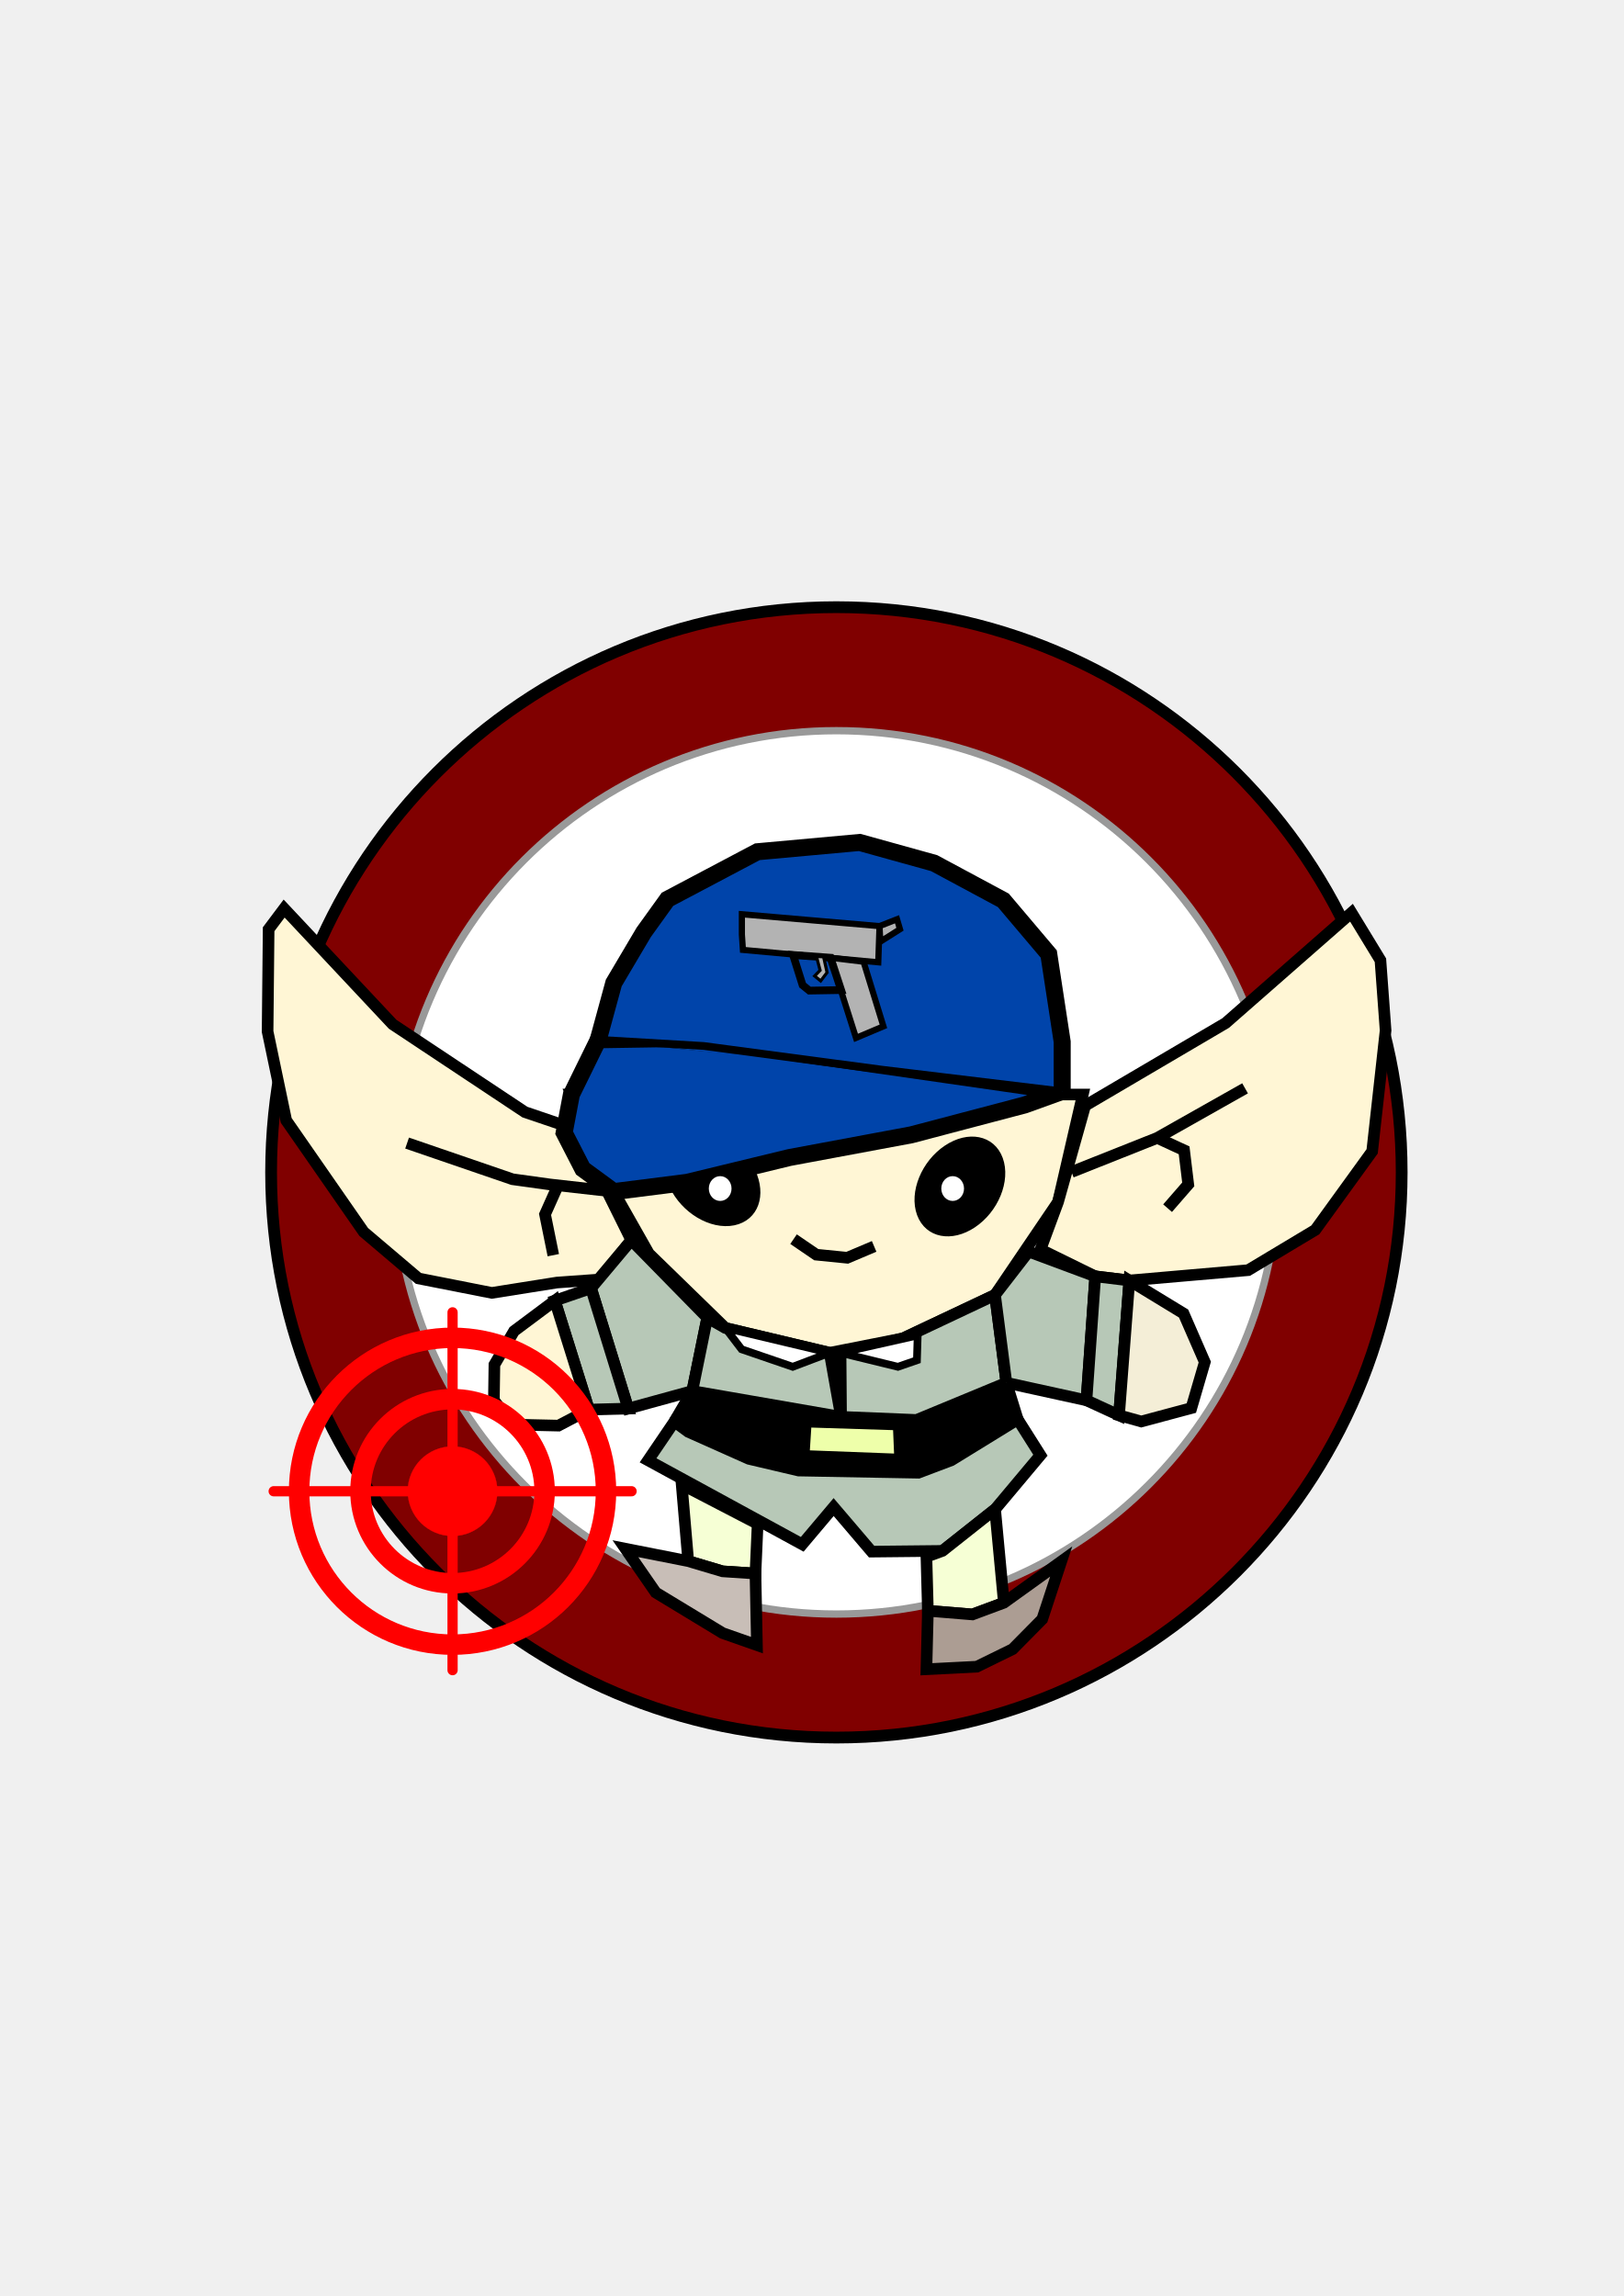
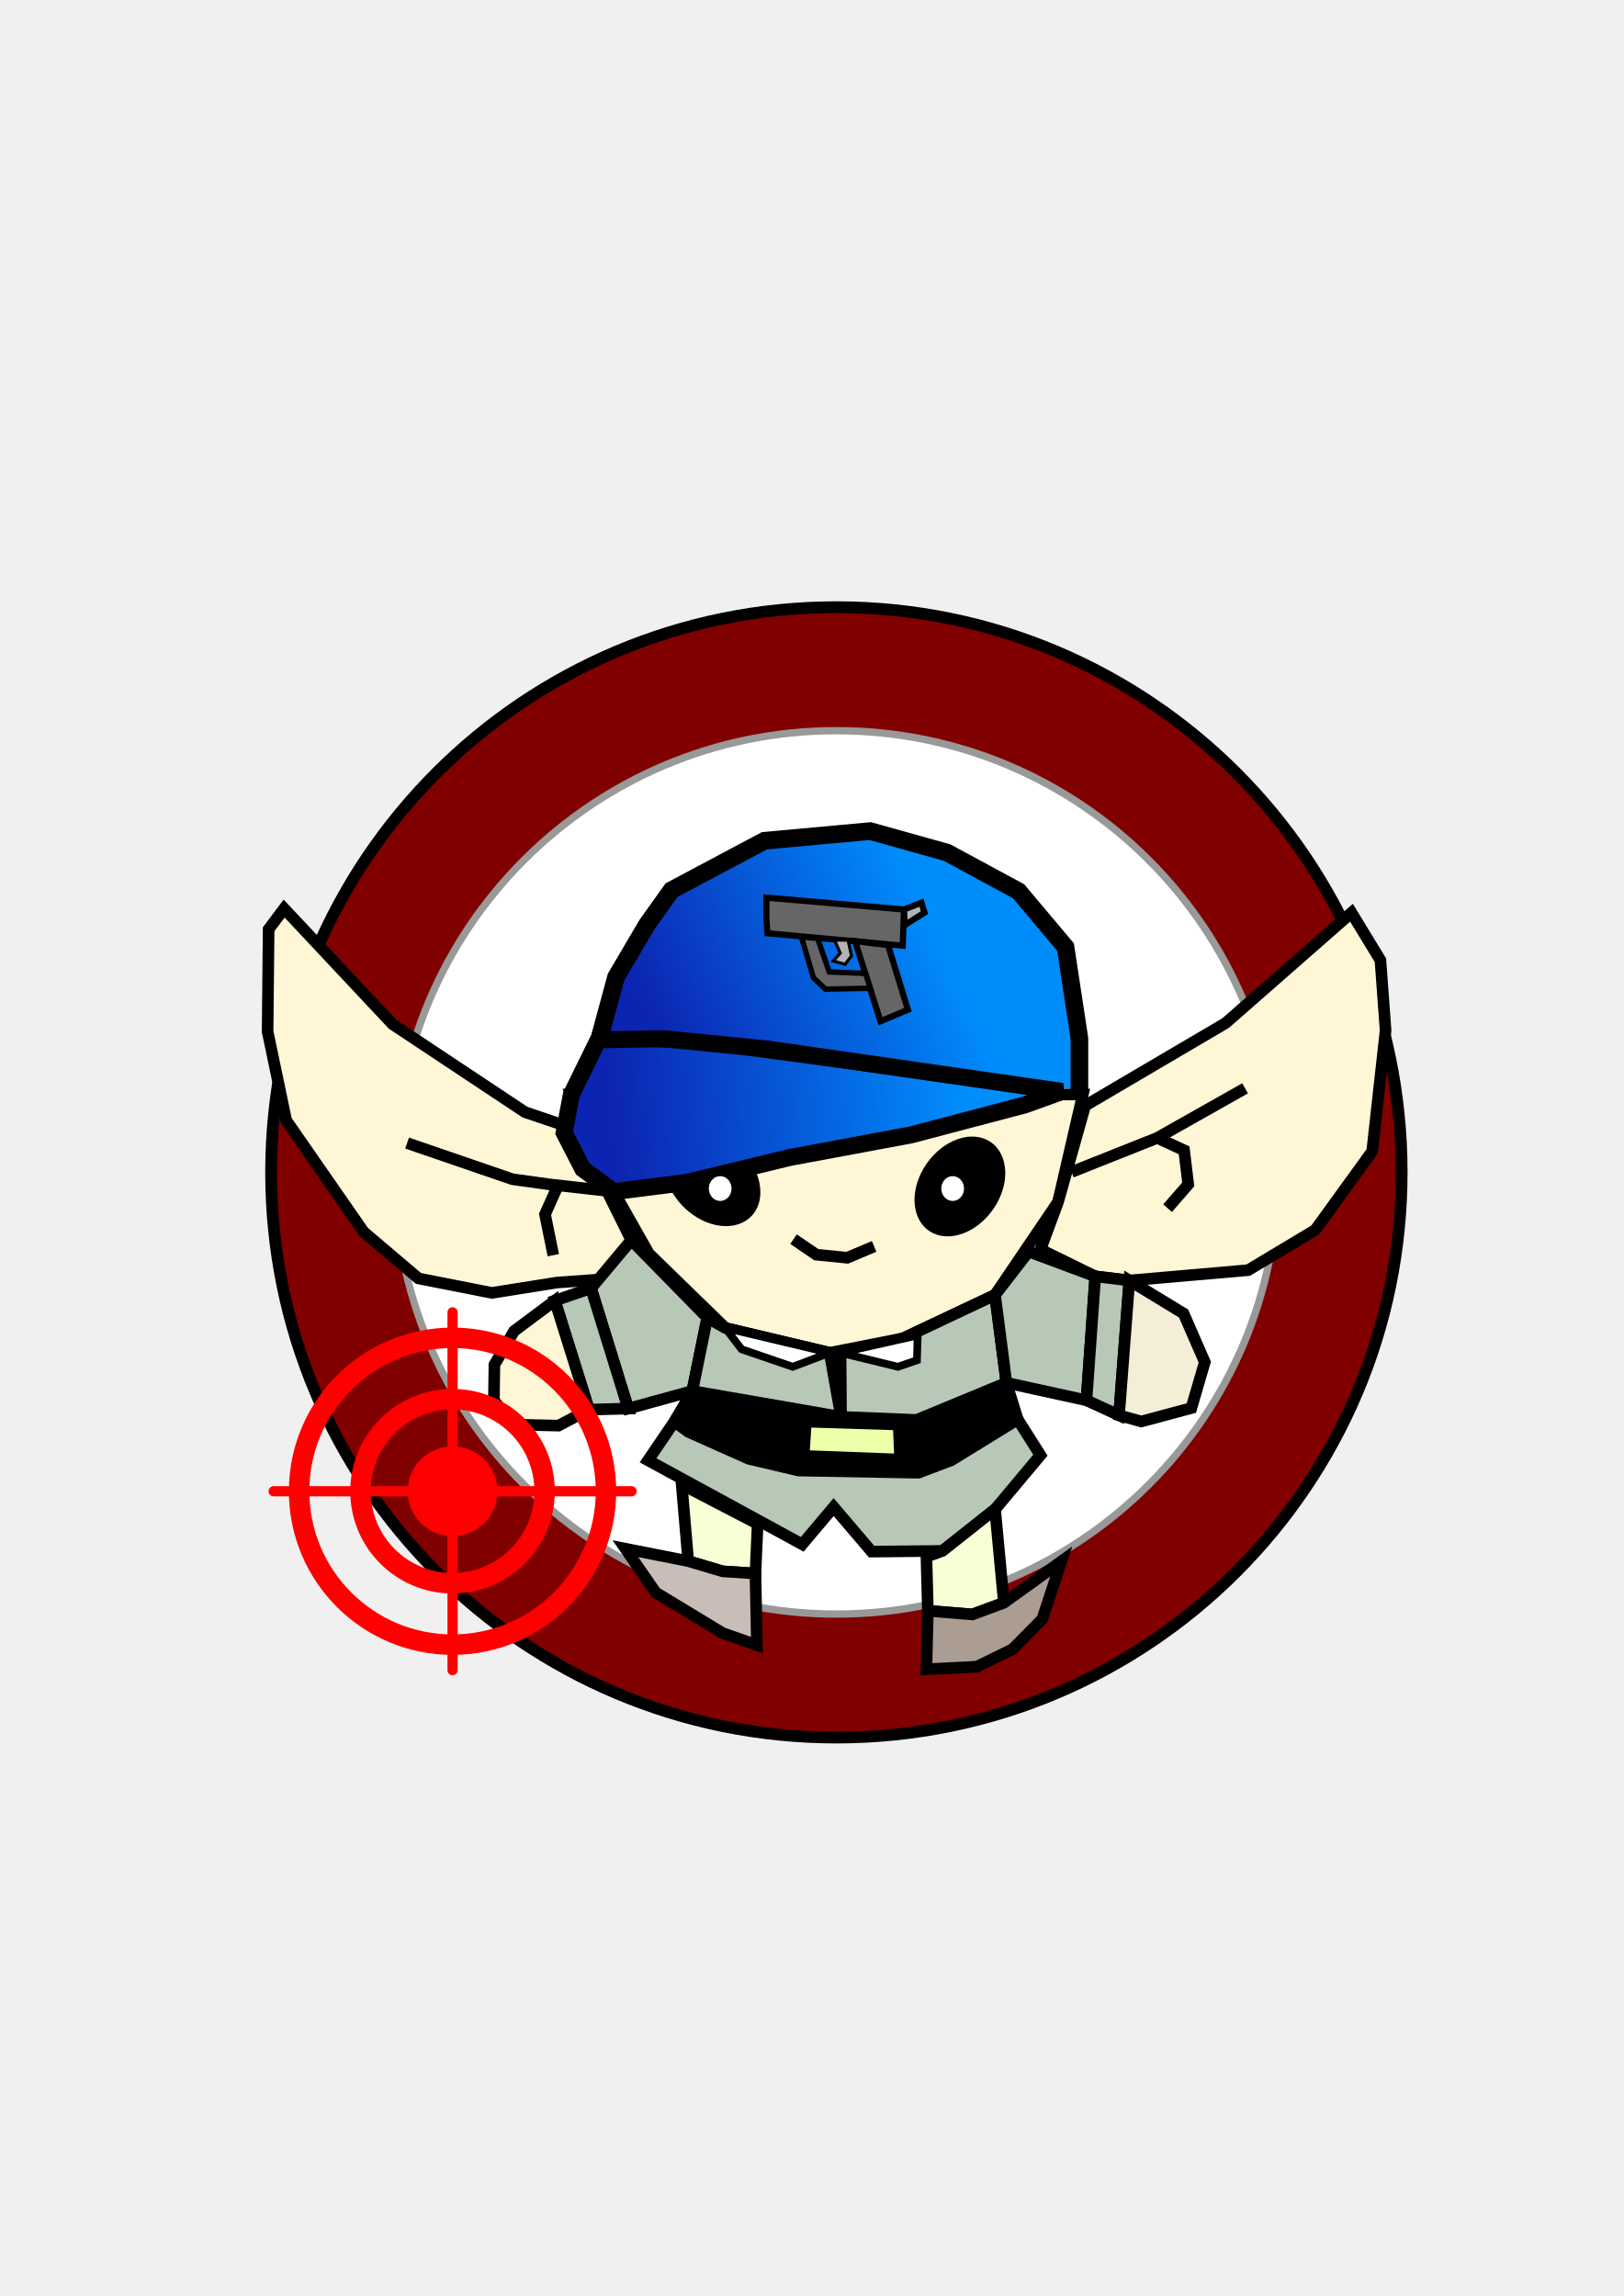
- <svg xmlns="http://www.w3.org/2000/svg" width="210mm" height="297mm" viewBox="0 0 210 297" version="1.1" id="svg8">
-   <defs id="defs2" />
+ <svg xmlns="http://www.w3.org/2000/svg" xmlns:ns1="http://www.openswatchbook.org/uri/2009/osb" xmlns:xlink="http://www.w3.org/1999/xlink" width="210mm" height="297mm" viewBox="0 0 210 297" version="1.1" id="svg8">
+   <defs id="defs2">
+     <linearGradient id="linearGradient1121">
+       <stop style="stop-color:#008dfc;stop-opacity:1" offset="0" id="stop1117" />
+       <stop style="stop-color:#0c24b2;stop-opacity:1" offset="1" id="stop1119" />
+     </linearGradient>
+     <linearGradient ns1:paint="gradient" id="linearGradient1070">
+       <stop id="stop1066" offset="0" style="stop-color:#0000fc;stop-opacity:1" />
+       <stop id="stop1068" offset="1" style="stop-color:#0000ff;stop-opacity:0;" />
+     </linearGradient>
+     <linearGradient ns1:paint="gradient" id="linearGradient961">
+       <stop id="stop1061" offset="0" style="stop-color:#de00e8;stop-opacity:1;" />
+       <stop id="stop1063" offset="1" style="stop-color:#0000ff;stop-opacity:0;" />
+     </linearGradient>
+     <linearGradient id="linearGradient961-5" ns1:paint="gradient">
+       <stop style="stop-color:#0000fc;stop-opacity:1" offset="0" id="stop957" />
+       <stop style="stop-color:#0000ff;stop-opacity:0;" offset="1" id="stop959" />
+     </linearGradient>
+     <linearGradient xlink:href="#linearGradient1121" id="linearGradient1123" x1="266.662" y1="116.516" x2="233.211" y2="132.58" gradientUnits="userSpaceOnUse" gradientTransform="matrix(1.033361,0,0,1.039855,-156.7798,-5.938922)" />
+     <linearGradient xlink:href="#linearGradient1121" id="linearGradient1147" x1="124.541" y1="142.199" x2="79.353" y2="146.357" gradientUnits="userSpaceOnUse" />
+   </defs>
  <g id="layer1">
-     <g id="g1234">
+     <g id="g1210">
      <circle r="73.111" cy="151.652" cx="108.173" id="path2276-6-7" style="opacity:1;fill:#800000;fill-opacity:1;stroke:#000000;stroke-width:1.52;stroke-miterlimit:4;stroke-dasharray:none;stroke-dashoffset:0" />
      <circle r="57.135" cy="151.652" cx="108.173" id="path2276-6" style="opacity:1;fill:#ffffff;fill-opacity:1;stroke:#999999;stroke-width:0.946;stroke-miterlimit:4;stroke-dasharray:none;stroke-dashoffset:0" />
+       <path id="path1152-3" d="m 77.601,134.047 2.071,-7.643 4.005,-6.809 3.176,-4.447 12.014,-6.392 13.671,-1.251 9.943,2.779 9.252,5.003 6.076,7.226 1.795,11.812 v 6.67" style="fill:url(#linearGradient1123);fill-opacity:1;fill-rule:evenodd;stroke:#000000;stroke-width:2.281;stroke-linecap:butt;stroke-linejoin:miter;stroke-miterlimit:4;stroke-dasharray:none;stroke-opacity:1" />
      <path id="path939" d="m 87.218,183.891 2.317,-3.955 19.243,3.341 9.755,0.401 11.626,-4.811 1.47,4.74 -8.599,5.292 -4.252,1.606 -15.497,-0.283 -6.426,-1.512 -7.843,-3.496 -1.795,-1.323" style="fill:#000000;fill-rule:evenodd;stroke:#000000;stroke-width:1.5;stroke-linecap:butt;stroke-linejoin:miter;stroke-miterlimit:4;stroke-dasharray:none;stroke-opacity:1" />
      <path id="path888" d="m 73.9,141.583 5.479,12.562 4.544,8.018 9.889,9.622 13.497,3.207 9.488,-1.871 11.893,-5.613 8.152,-12.027 3.207,-13.898 z" style="fill:#fff6d5;fill-rule:evenodd;stroke:#000000;stroke-width:1.5;stroke-linecap:butt;stroke-linejoin:miter;stroke-miterlimit:4;stroke-dasharray:none;stroke-opacity:1" />
      <path id="path890" d="m 74.568,146.126 -6.682,-2.272 -17.105,-11.359 -14.032,-14.967 -2.005,2.673 -0.134,13.23 2.405,11.493 10.023,14.433 7.083,6.014 9.488,1.871 8.419,-1.336 5.613,-0.401 4.009,-5.078 z" style="fill:#fff6d5;fill-rule:evenodd;stroke:#000000;stroke-width:1.5;stroke-linecap:butt;stroke-linejoin:miter;stroke-miterlimit:4;stroke-dasharray:none;stroke-opacity:1" />
      <path id="path892" d="m 134.57,161.628 7.083,3.475 4.41,0.535 15.368,-1.336 8.686,-5.212 7.35,-10.156 1.737,-15.635 -0.668,-9.087 -3.742,-6.147 -16.277,14.274 -18.167,10.683 -3.508,12.461 z" style="fill:#fff6d5;fill-rule:evenodd;stroke:#000000;stroke-width:1.5;stroke-linecap:butt;stroke-linejoin:miter;stroke-miterlimit:4;stroke-dasharray:none;stroke-opacity:1" />
      <path id="path913" d="m 81.651,160.425 9.822,10.023 -1.938,9.488 -8.285,2.272 -4.811,-15.568 z" style="fill:#b7c8b7;fill-rule:evenodd;stroke:#000000;stroke-width:1.5;stroke-linecap:butt;stroke-linejoin:miter;stroke-miterlimit:4;stroke-dasharray:none;stroke-opacity:1" />
      <path id="path915" d="m 71.762,168.243 4.677,-1.604 4.811,15.568 -5.078,0.134 z" style="fill:#b7c8b7;fill-rule:evenodd;stroke:#000000;stroke-width:1.5;stroke-linecap:butt;stroke-linejoin:miter;stroke-miterlimit:4;stroke-dasharray:none;stroke-opacity:1" />
      <path id="path917" d="m 71.762,168.243 -5.279,3.942 -2.539,4.343 -0.067,4.61 2.472,3.14 5.88,0.134 3.942,-2.071 z" style="fill:#fff6d5;fill-rule:evenodd;stroke:#000000;stroke-width:1.5;stroke-linecap:butt;stroke-linejoin:miter;stroke-miterlimit:4;stroke-dasharray:none;stroke-opacity:1" />
      <path id="path919" d="m 91.473,170.448 -1.938,9.488 19.243,3.341 -1.47,-8.285 -13.497,-3.207 z" style="fill:#b7c8b7;fill-rule:evenodd;stroke:#000000;stroke-width:1.5;stroke-linecap:butt;stroke-linejoin:miter;stroke-miterlimit:4;stroke-dasharray:none;stroke-opacity:1" />
      <path id="path921" d="m 130.16,178.867 -1.47,-11.359 -11.893,5.613 -8.085,1.871 0.067,8.285 9.755,0.401 z" style="fill:#b7c8b7;fill-rule:evenodd;stroke:#000000;stroke-width:1.5;stroke-linecap:butt;stroke-linejoin:miter;stroke-miterlimit:4;stroke-dasharray:none;stroke-opacity:1" />
      <path id="path923" d="m 130.16,178.867 10.357,2.272 1.136,-16.036 -8.619,-3.207 -4.343,5.613 1.47,11.359" style="fill:#b7c8b7;fill-rule:evenodd;stroke:#000000;stroke-width:1.5;stroke-linecap:butt;stroke-linejoin:miter;stroke-miterlimit:4;stroke-dasharray:none;stroke-opacity:1" />
      <path id="path925" d="m 146.063,165.637 -1.336,17.439 -4.21,-1.938 1.136,-16.036 z" style="fill:#b7c8b7;fill-rule:evenodd;stroke:#000000;stroke-width:1.5;stroke-linecap:butt;stroke-linejoin:miter;stroke-miterlimit:4;stroke-dasharray:none;stroke-opacity:1" />
      <path id="path927" d="m 146.063,165.637 7.016,4.276 2.74,6.281 -1.737,5.947 -6.481,1.737 -2.873,-0.802 z" style="fill:#f4eed7;fill-rule:evenodd;stroke:#000000;stroke-width:1.5;stroke-linecap:butt;stroke-linejoin:miter;stroke-miterlimit:4;stroke-dasharray:none;stroke-opacity:1" />
      <path id="path929" d="m 87.218,183.891 -3.402,5.008 19.938,10.867 4.063,-4.819 4.914,5.764 9.166,-0.095 6.804,-5.386 5.859,-6.993 -2.929,-4.63 -8.599,5.292 -4.252,1.606 -15.497,-0.283 -6.426,-1.512 -7.843,-3.496 z" style="fill:#b7c8b7;fill-rule:evenodd;stroke:#000000;stroke-width:1.5;stroke-linecap:butt;stroke-linejoin:miter;stroke-miterlimit:4;stroke-dasharray:none;stroke-opacity:1" />
      <path id="path931" d="m 104.227,183.891 -0.283,4.441 12.473,0.472 -0.189,-4.536 z" style="fill:#eeffaa;fill-rule:evenodd;stroke:#000000;stroke-width:1.5;stroke-linecap:butt;stroke-linejoin:miter;stroke-miterlimit:4;stroke-dasharray:none;stroke-opacity:1" />
      <path id="path933" d="m 88.163,192.017 0.85,9.922 4.441,1.323 4.252,0.283 0.283,-6.426 z" style="fill:#f6ffd5;fill-rule:evenodd;stroke:#000000;stroke-width:1.5;stroke-linecap:butt;stroke-linejoin:miter;stroke-miterlimit:4;stroke-dasharray:none;stroke-opacity:1" />
      <path id="path935" d="m 119.818,201.372 0.189,6.993 5.764,0.472 4.063,-1.512 -1.134,-12.095 -6.804,5.386 6.804,-5.386 -6.804,5.386 z" style="fill:#f6ffd5;fill-rule:evenodd;stroke:#000000;stroke-width:1.5;stroke-linecap:butt;stroke-linejoin:miter;stroke-miterlimit:4;stroke-dasharray:none;stroke-opacity:1" />
      <path id="path941" d="m 120.007,208.365 -0.189,7.56 6.52,-0.331 4.63,-2.268 3.827,-3.874 2.457,-7.465 -7.418,5.339 -4.063,1.512 z" style="fill:#ac9d93;fill-rule:evenodd;stroke:#000000;stroke-width:1.5;stroke-linecap:butt;stroke-linejoin:miter;stroke-miterlimit:4;stroke-dasharray:none;stroke-opacity:1" />
      <path id="path943" d="m 97.707,203.545 0.189,9.26 -4.441,-1.559 -8.646,-5.244 -3.922,-5.67 8.126,1.606 4.441,1.323 z" style="fill:#c8beb7;fill-rule:evenodd;stroke:#000000;stroke-width:1.5;stroke-linecap:butt;stroke-linejoin:miter;stroke-miterlimit:4;stroke-dasharray:none;stroke-opacity:1" />
      <g style="stroke-width:1.5;stroke-miterlimit:4;stroke-dasharray:none" id="g1592">
        <path style="fill:none;fill-rule:evenodd;stroke:#000000;stroke-width:1.5;stroke-linecap:butt;stroke-linejoin:miter;stroke-miterlimit:4;stroke-dasharray:none;stroke-opacity:1" d="m 79.379,154.144 -8.285,-0.935 -4.811,-0.668 -13.631,-4.677" id="path1563" />
        <path style="fill:none;fill-rule:evenodd;stroke:#000000;stroke-width:1.5;stroke-linecap:butt;stroke-linejoin:miter;stroke-miterlimit:4;stroke-dasharray:none;stroke-opacity:1" d="m 71.561,162.363 -1.069,-5.279 1.67,-3.742" id="path1565" />
      </g>
      <g style="stroke-width:1.5;stroke-miterlimit:4;stroke-dasharray:none" id="g1596">
        <path style="fill:none;fill-rule:evenodd;stroke:#000000;stroke-width:1.5;stroke-linecap:butt;stroke-linejoin:miter;stroke-miterlimit:4;stroke-dasharray:none;stroke-opacity:1" d="m 138.579,151.605 11.092,-4.41 11.359,-6.414" id="path1567" />
        <path style="fill:none;fill-rule:evenodd;stroke:#000000;stroke-width:1.5;stroke-linecap:butt;stroke-linejoin:miter;stroke-miterlimit:4;stroke-dasharray:none;stroke-opacity:1" d="m 149.671,147.195 3.475,1.604 0.535,4.41 -2.673,3.074" id="path1569" />
      </g>
      <path id="path1571" d="m 102.632,160.292 2.94,2.005 4.009,0.401 3.474,-1.47" style="fill:none;fill-rule:evenodd;stroke:#000000;stroke-width:1.5;stroke-linecap:butt;stroke-linejoin:miter;stroke-miterlimit:4;stroke-dasharray:none;stroke-opacity:1" />
      <ellipse transform="matrix(-0.9795728,0.20109,-0.425242,-0.9050797,0,0)" ry="5.898" rx="4.87" cy="-172.706" cx="-19.089" id="path1573" style="opacity:1;fill:#000000;fill-opacity:1;stroke:#000000;stroke-width:1.521;stroke-miterlimit:4;stroke-dasharray:none;stroke-dashoffset:0" />
      <ellipse transform="matrix(-0.3450122,-0.9385982,0.8314908,-0.5555385,0,0)" ry="5.898" rx="4.87" cy="65.397" cx="-202.224" id="path1573-3" style="opacity:1;fill:#000000;fill-opacity:1;stroke:#000000;stroke-width:1.521;stroke-miterlimit:4;stroke-dasharray:none;stroke-dashoffset:0" />
      <g transform="translate(-201.3656,66.81087)" id="g6115">
        <circle style="color:#000000;fill:none;stroke:#ff0000;stroke-width:2.646" id="path12427-9-3-9" cx="259.896" cy="126.087" r="19.844" />
        <circle style="color:#000000;fill:none;stroke:#ff0000;stroke-width:2.646" id="path12427-9-3-9-8-5" cx="259.896" cy="126.086" r="11.906" />
        <circle style="color:#000000;fill:#ff0000;stroke:#ff0000;stroke-width:0.032" id="path12427-9-3-9-8-2-3" cx="259.896" cy="126.086" r="5.793" />
        <path style="fill:none;stroke:#ff0000;stroke-width:1.323;stroke-linecap:round" d="m 259.898,102.944 v 46.289" id="path13189-0" />
        <path d="M 283.049,126.09 H 236.761" style="fill:none;stroke:#ff0000;stroke-width:1.323;stroke-linecap:round" id="path45" />
      </g>
      <path id="path6117" d="m 93.812,171.784 2.1,2.751 6.615,2.268 4.783,-1.812 z" style="fill:#ffffff;fill-rule:evenodd;stroke:#000000;stroke-width:1;stroke-linecap:butt;stroke-linejoin:miter;stroke-miterlimit:4;stroke-dasharray:none;stroke-opacity:1" />
      <path id="path6119" d="m 108.712,174.991 9.975,-2.249 -0.097,3.211 -2.457,0.85 -7.421,-1.812" style="fill:#ffffff;fill-rule:evenodd;stroke:#000000;stroke-width:1;stroke-linecap:butt;stroke-linejoin:miter;stroke-miterlimit:4;stroke-dasharray:none;stroke-opacity:1" />
-       <path id="path1150" d="m 77.375,134.5 -3.475,7.083 -0.935,4.944 2.405,4.677 4.009,2.94 9.488,-1.203 13.23,-3.207 15.769,-2.94 14.7,-3.875 4.811,-1.737 -38.086,-5.479 -13.497,-1.336 z" style="fill:#0044aa;fill-rule:evenodd;stroke:#000000;stroke-width:2.2;stroke-linecap:butt;stroke-linejoin:miter;stroke-opacity:1;stroke-miterlimit:4;stroke-dasharray:none" />
-       <path id="path1152" d="m 77.375,134.5 2.005,-7.35 3.875,-6.548 3.074,-4.276 11.626,-6.147 13.23,-1.203 9.622,2.673 8.954,4.811 5.88,6.949 1.737,11.359 v 6.414" style="fill:#0044aa;fill-rule:evenodd;stroke:#000000;stroke-width:2.2;stroke-linecap:butt;stroke-linejoin:miter;stroke-opacity:1;stroke-miterlimit:4;stroke-dasharray:none" />
-       <path id="path1154" d="m 137.377,141.182 -23.252,-2.806 -23.119,-3.074 -13.631,-0.802" style="fill:none;fill-rule:evenodd;stroke:#000000;stroke-width:1;stroke-linecap:butt;stroke-linejoin:miter;stroke-opacity:1;stroke-miterlimit:4;stroke-dasharray:none" />
-       <path id="path1156" d="m 95.95,118.263 10e-7,2.606 0.134,2.005 17.506,1.604 0.161,-4.678 z" style="fill:#b3b3b3;fill-rule:evenodd;stroke:#000000;stroke-width:0.8;stroke-linecap:butt;stroke-linejoin:miter;stroke-opacity:1;stroke-miterlimit:4;stroke-dasharray:none" />
-       <path id="path1158" d="m 110.712,134.258 3.545,-1.495 -2.57,-8.356 -4.272,-0.52 z" style="fill:#b3b3b3;fill-rule:evenodd;stroke:#000000;stroke-width:0.8;stroke-linecap:butt;stroke-linejoin:miter;stroke-opacity:1;stroke-miterlimit:4;stroke-dasharray:none" />
-       <path id="path1162" d="m 113.857,121.805 2.539,-1.604 -0.381,-1.289 -2.265,0.887 z" style="fill:#b3b3b3;fill-rule:evenodd;stroke:#000000;stroke-width:0.8;stroke-linecap:butt;stroke-linejoin:miter;stroke-opacity:1;stroke-miterlimit:4;stroke-dasharray:none" />
-       <path id="path1166" d="m 102.573,123.533 1.228,3.898 0.874,0.709 4.11,-0.071 -1.37,-4.181 z" style="fill:#0044aa;fill-rule:evenodd;stroke:#000000;stroke-width:1;stroke-linecap:butt;stroke-linejoin:miter;stroke-opacity:1;stroke-miterlimit:4;stroke-dasharray:none" />
-       <path id="path1168" d="m 105.597,123.722 0.472,1.795 -0.709,0.732 0.78,0.638 0.827,-1.087 -0.449,-2.032 z" style="fill:#b3b3b3;fill-rule:evenodd;stroke:#000000;stroke-width:0.4;stroke-linecap:butt;stroke-linejoin:miter;stroke-opacity:1;stroke-miterlimit:4;stroke-dasharray:none" />
+       <path id="path1150" d="m 77.375,134.5 -3.475,7.083 -0.935,4.944 2.405,4.677 4.009,2.94 9.488,-1.203 13.23,-3.207 15.769,-2.94 14.7,-3.875 4.811,-1.737 -38.086,-5.479 -13.497,-1.336 z" style="fill:url(#linearGradient1147);fill-rule:evenodd;stroke:#000000;stroke-width:2.2;stroke-linecap:butt;stroke-linejoin:miter;stroke-miterlimit:4;stroke-dasharray:none;stroke-opacity:1;fill-opacity:1.0" />
+       <path id="path1154" d="m 137.377,141.182 -23.252,-2.806 -23.119,-3.074 -13.631,-0.802" style="fill:none;fill-rule:evenodd;stroke:#000000;stroke-width:1;stroke-linecap:butt;stroke-linejoin:miter;stroke-miterlimit:4;stroke-dasharray:none;stroke-opacity:1" />
      <ellipse ry="1.604" rx="1.47" cy="153.744" cx="123.211" id="path1170" style="opacity:1;fill:#ffffff;fill-opacity:1;stroke:none;stroke-width:1;stroke-miterlimit:4;stroke-dasharray:none;stroke-dashoffset:0" />
      <ellipse ry="1.604" rx="1.47" cy="153.744" cx="93.143" id="path1170-4" style="opacity:1;fill:#ffffff;fill-opacity:1;stroke:none;stroke-width:1;stroke-miterlimit:4;stroke-dasharray:none;stroke-dashoffset:0" />
+       <g transform="translate(3.165546,-2.149759)" id="g1160">
+         <path style="fill:#666666;fill-rule:evenodd;stroke:#000000;stroke-width:0.8;stroke-linecap:butt;stroke-linejoin:miter;stroke-miterlimit:4;stroke-dasharray:none;stroke-opacity:1" d="m 95.95,118.263 10e-7,2.606 0.134,2.005 17.506,1.604 0.161,-4.678 z" id="path1156" />
+         <path style="fill:#666666;fill-rule:evenodd;stroke:#000000;stroke-width:0.8;stroke-linecap:butt;stroke-linejoin:miter;stroke-miterlimit:4;stroke-dasharray:none;stroke-opacity:1" d="m 110.712,134.258 3.545,-1.495 -2.57,-8.356 -4.272,-0.52 z" id="path1158" />
+         <path style="fill:#b3b3b3;fill-rule:evenodd;stroke:#000000;stroke-width:0.8;stroke-linecap:butt;stroke-linejoin:miter;stroke-miterlimit:4;stroke-dasharray:none;stroke-opacity:1" d="m 113.857,121.805 2.539,-1.604 -0.381,-1.289 -2.265,0.887 z" id="path1162" />
+         <path style="fill:#b3b3b3;fill-rule:evenodd;stroke:#000000;stroke-width:0.4;stroke-linecap:butt;stroke-linejoin:miter;stroke-miterlimit:4;stroke-dasharray:none;stroke-opacity:1" d="m 104.77,123.745 0.732,1.701 -0.898,1.016 1.536,0.425 0.827,-1.087 -0.449,-2.032 z" id="path1168" />
+         <path style="fill:#666666;fill-rule:evenodd;stroke:#000000;stroke-width:0.7;stroke-linecap:butt;stroke-linejoin:miter;stroke-miterlimit:4;stroke-dasharray:none;stroke-opacity:1" d="m 104.085,127.879 4.701,0.189 0.605,1.92 -5.802,0.111 -1.559,-1.488 -1.536,-5.244 2.079,0.165 z" id="path918" />
+       </g>
    </g>
  </g>
</svg>
